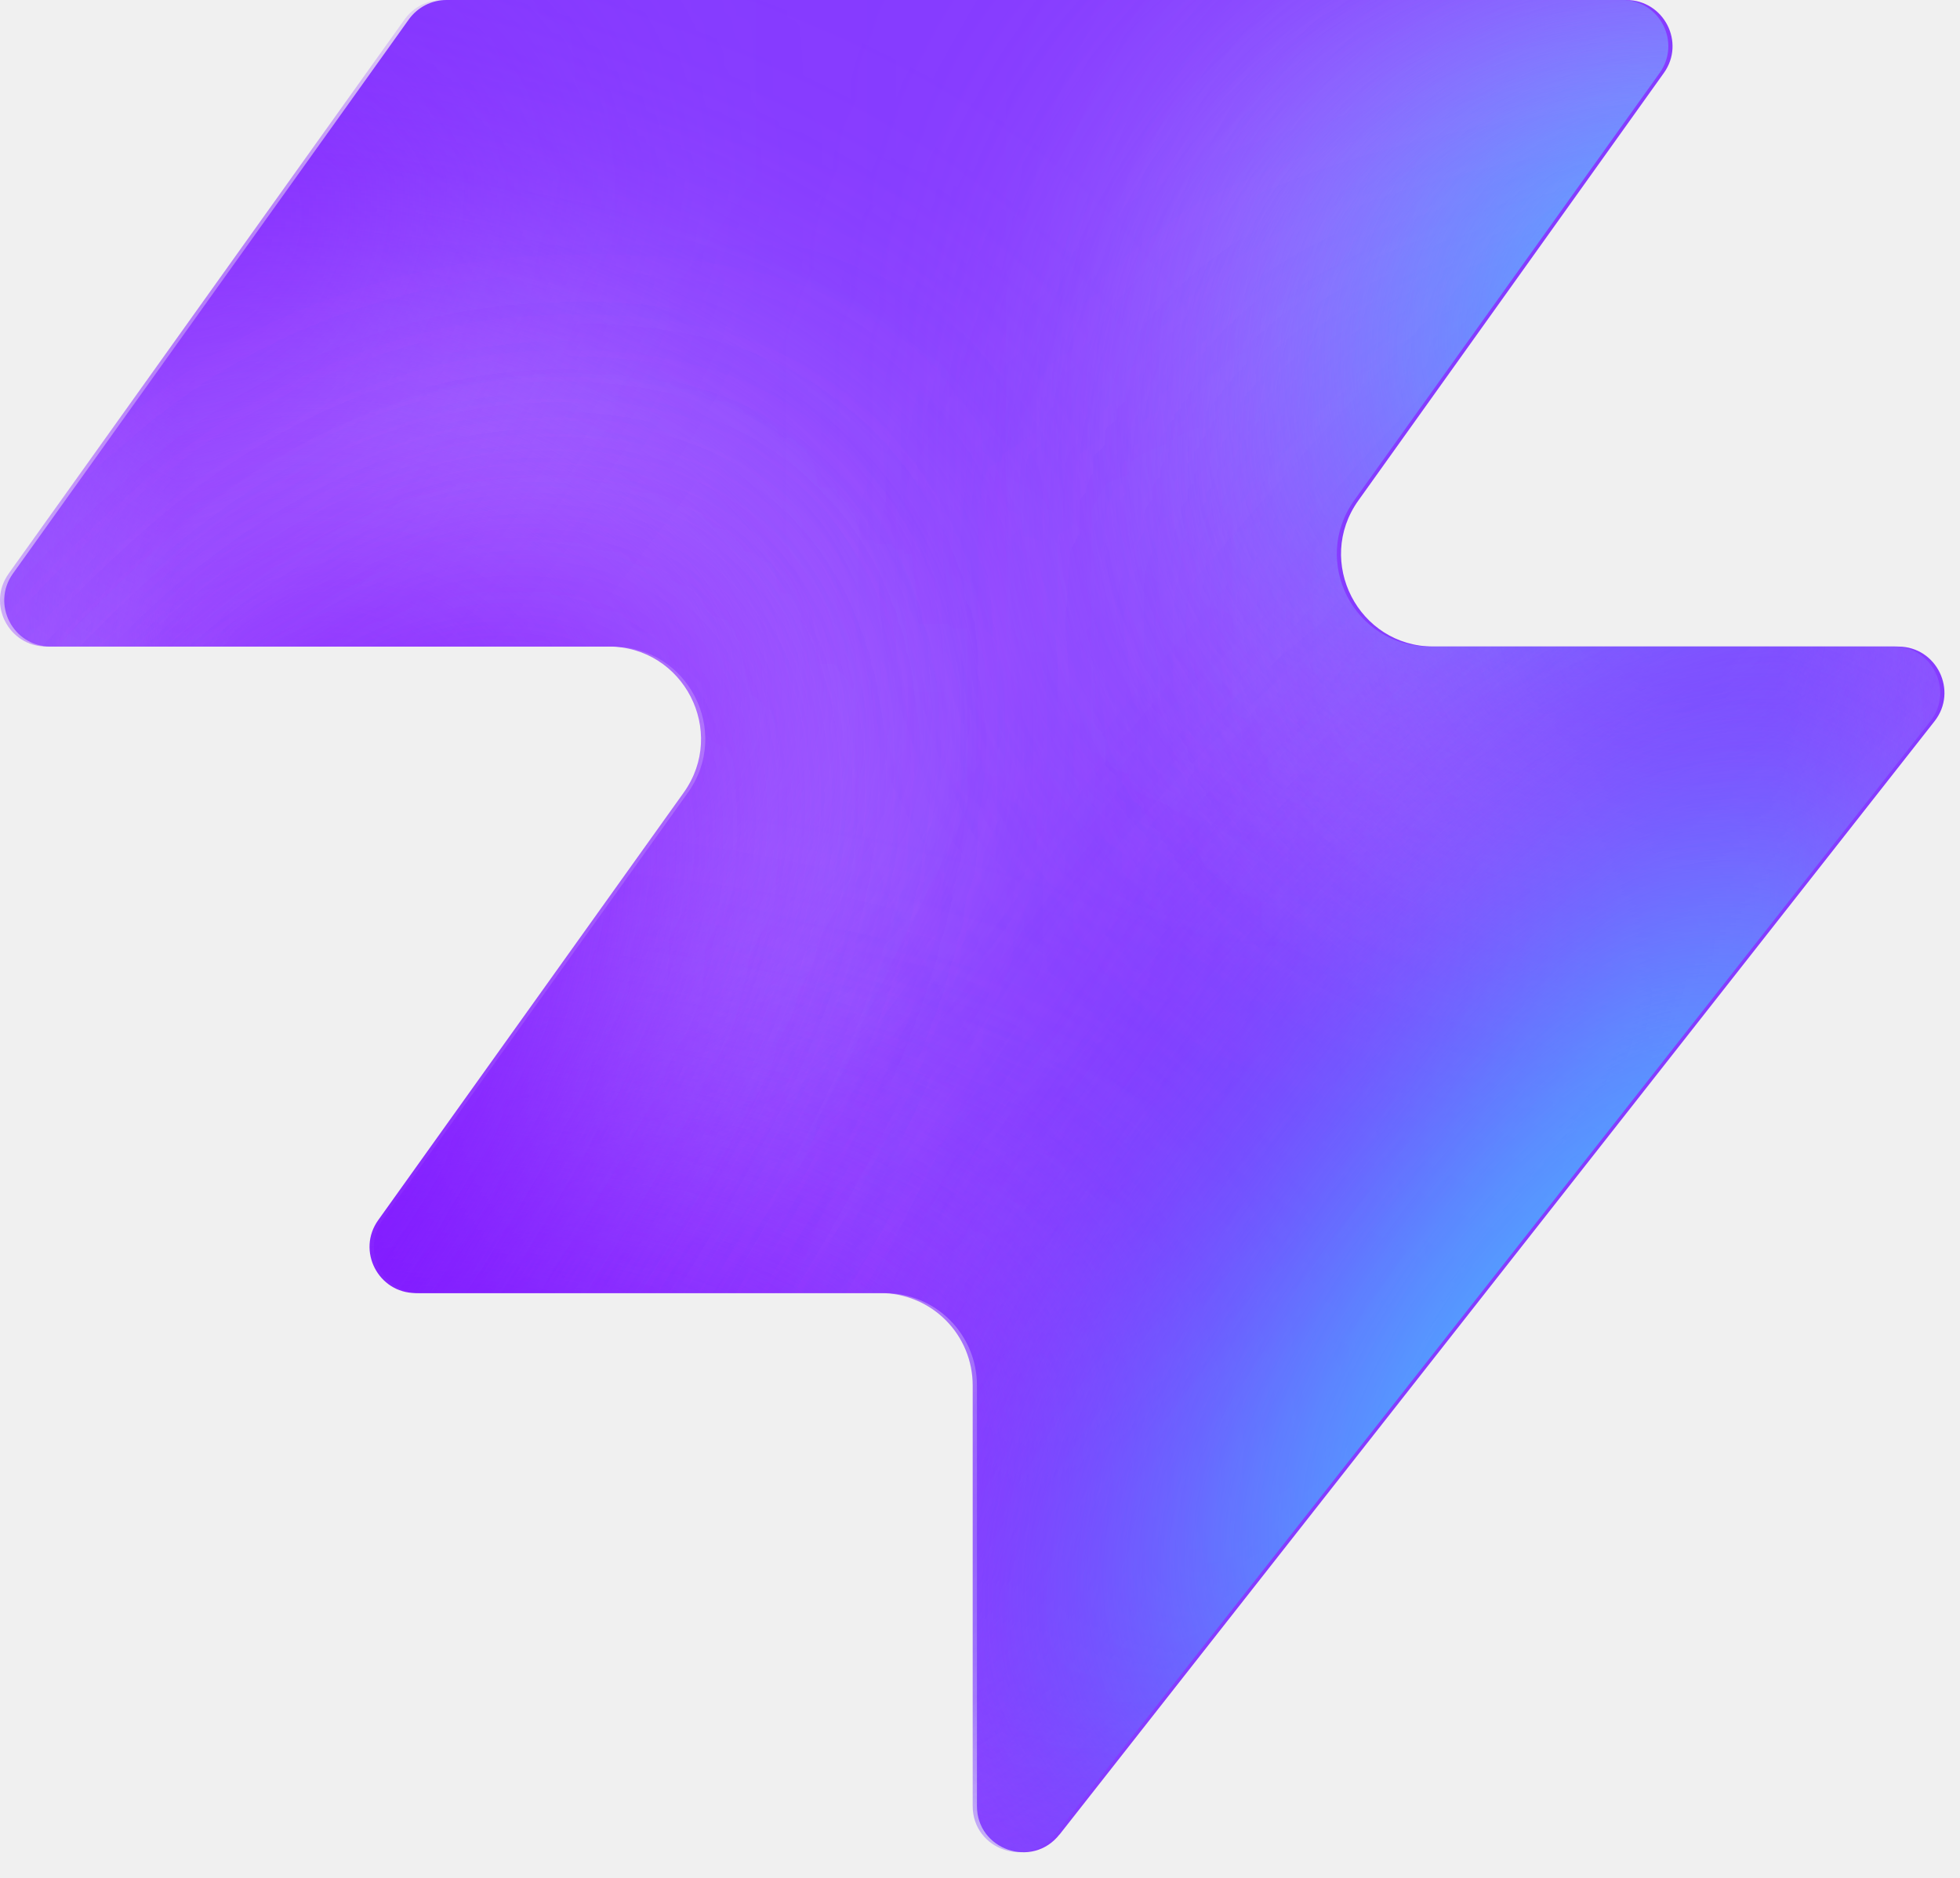
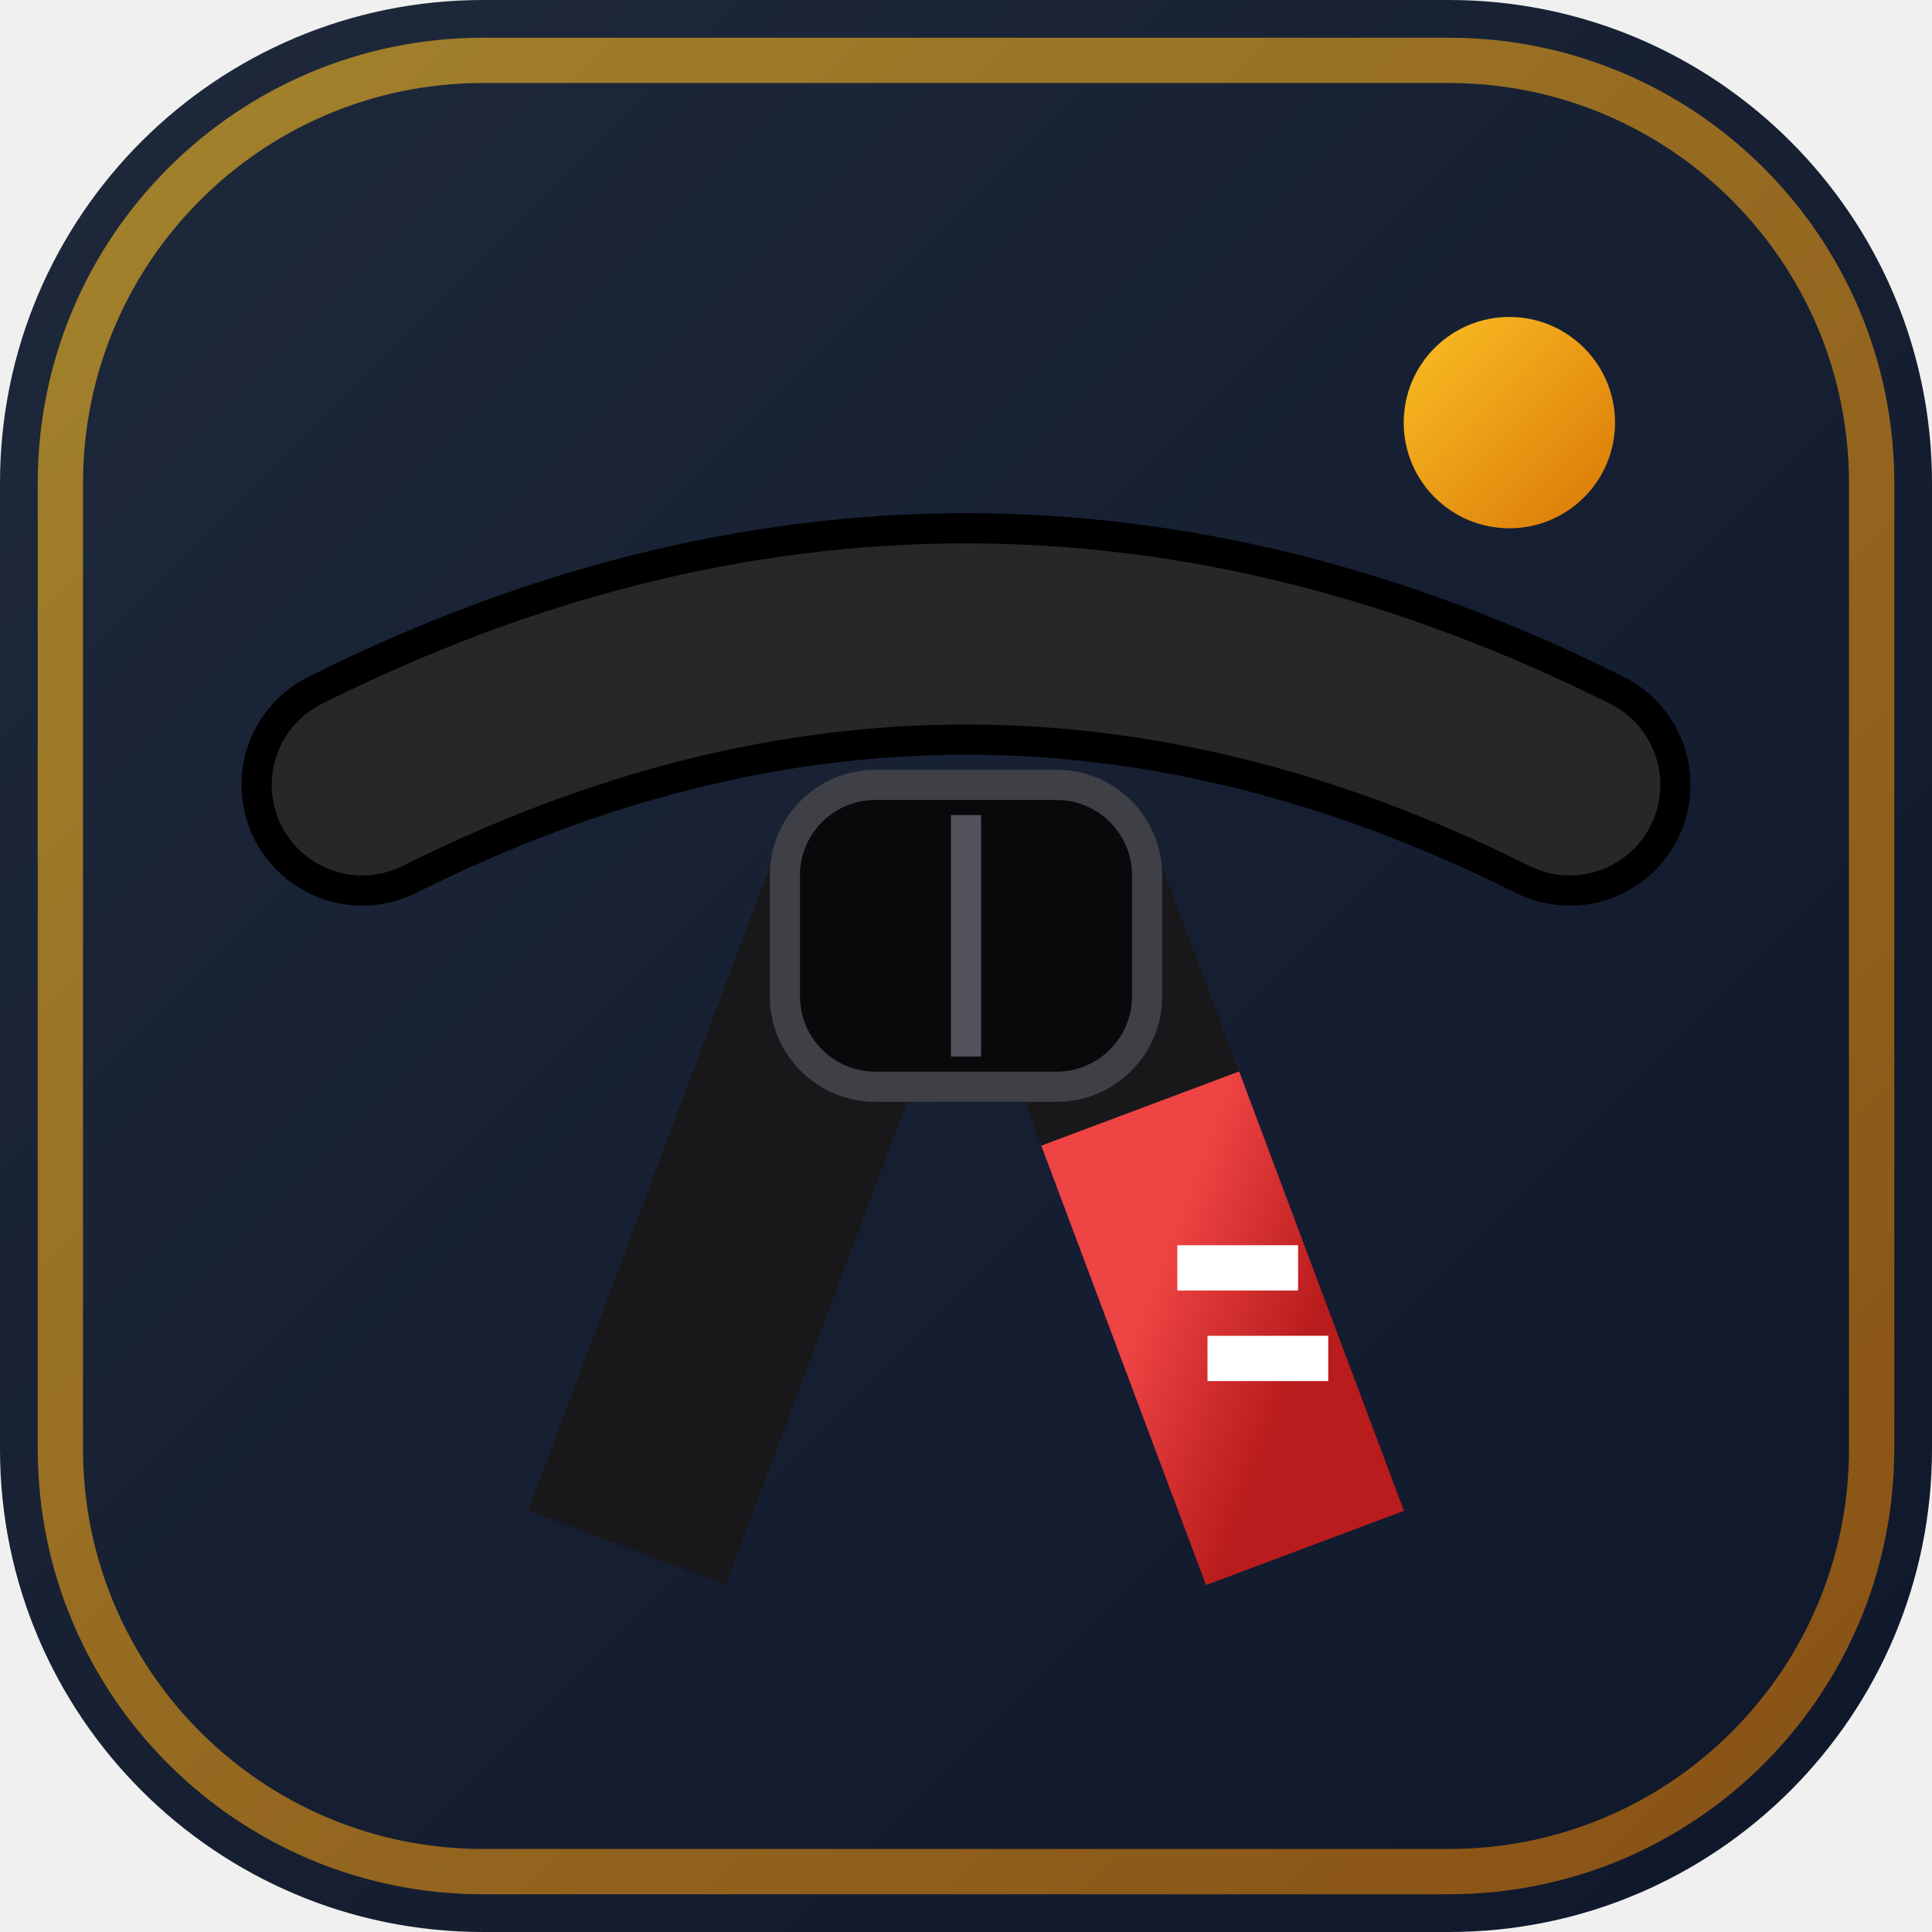
- <svg xmlns="http://www.w3.org/2000/svg" width="48" height="46" fill="none" viewBox="0 0 48 46">
-   <path fill="#863bff" d="M25.946 44.938c-.664.845-2.021.375-2.021-.698V33.937a2.26 2.26 0 0 0-2.262-2.262H10.287c-.92 0-1.456-1.04-.92-1.788l7.48-10.471c1.07-1.497 0-3.578-1.842-3.578H1.237c-.92 0-1.456-1.04-.92-1.788L10.013.474c.214-.297.556-.474.92-.474h28.894c.92 0 1.456 1.04.92 1.788l-7.48 10.471c-1.07 1.498 0 3.579 1.842 3.579h11.377c.943 0 1.473 1.088.89 1.83L25.947 44.94z" style="fill:#863bff;fill:color(display-p3 .525 .23 1);fill-opacity:1" />
-   <mask id="a" width="48" height="46" x="0" y="0" maskUnits="userSpaceOnUse" style="mask-type:alpha">
-     <path fill="#000" d="M25.842 44.938c-.664.844-2.021.375-2.021-.698V33.937a2.26 2.26 0 0 0-2.262-2.262H10.183c-.92 0-1.456-1.04-.92-1.788l7.48-10.471c1.07-1.498 0-3.579-1.842-3.579H1.133c-.92 0-1.456-1.04-.92-1.787L9.91.473c.214-.297.556-.474.92-.474h28.894c.92 0 1.456 1.04.92 1.788l-7.48 10.471c-1.07 1.498 0 3.578 1.842 3.578h11.377c.943 0 1.473 1.088.89 1.832L25.843 44.94z" style="fill:#000;fill-opacity:1" />
-   </mask>
-   <g mask="url(#a)">
-     <g filter="url(#b)">
-       <ellipse cx="5.508" cy="14.704" fill="#ede6ff" rx="5.508" ry="14.704" style="fill:#ede6ff;fill:color(display-p3 .927 .903 1);fill-opacity:1" transform="matrix(.00324 1 1 -.00324 -4.47 31.516)" />
-     </g>
-     <g filter="url(#c)">
-       <ellipse cx="10.399" cy="29.851" fill="#ede6ff" rx="10.399" ry="29.851" style="fill:#ede6ff;fill:color(display-p3 .927 .903 1);fill-opacity:1" transform="matrix(.00324 1 1 -.00324 -39.328 7.883)" />
-     </g>
-     <g filter="url(#d)">
-       <ellipse cx="5.508" cy="30.487" fill="#7e14ff" rx="5.508" ry="30.487" style="fill:#7e14ff;fill:color(display-p3 .492 .077 1);fill-opacity:1" transform="rotate(89.814 -25.913 -14.639)scale(1 -1)" />
-     </g>
-     <g filter="url(#e)">
-       <ellipse cx="5.508" cy="30.599" fill="#7e14ff" rx="5.508" ry="30.599" style="fill:#7e14ff;fill:color(display-p3 .492 .077 1);fill-opacity:1" transform="rotate(89.814 -32.644 -3.334)scale(1 -1)" />
-     </g>
-     <g filter="url(#f)">
-       <ellipse cx="5.508" cy="30.599" fill="#7e14ff" rx="5.508" ry="30.599" style="fill:#7e14ff;fill:color(display-p3 .492 .077 1);fill-opacity:1" transform="matrix(.00324 1 1 -.00324 -34.34 30.47)" />
-     </g>
-     <g filter="url(#g)">
-       <ellipse cx="14.072" cy="22.078" fill="#ede6ff" rx="14.072" ry="22.078" style="fill:#ede6ff;fill:color(display-p3 .927 .903 1);fill-opacity:1" transform="rotate(93.35 24.506 48.493)scale(-1 1)" />
-     </g>
-     <g filter="url(#h)">
-       <ellipse cx="3.47" cy="21.501" fill="#7e14ff" rx="3.47" ry="21.501" style="fill:#7e14ff;fill:color(display-p3 .492 .077 1);fill-opacity:1" transform="rotate(89.009 28.708 47.59)scale(-1 1)" />
-     </g>
-     <g filter="url(#i)">
-       <ellipse cx="3.47" cy="21.501" fill="#7e14ff" rx="3.47" ry="21.501" style="fill:#7e14ff;fill:color(display-p3 .492 .077 1);fill-opacity:1" transform="rotate(89.009 28.708 47.59)scale(-1 1)" />
-     </g>
-     <g filter="url(#j)">
-       <ellipse cx=".387" cy="8.972" fill="#7e14ff" rx="4.407" ry="29.108" style="fill:#7e14ff;fill:color(display-p3 .492 .077 1);fill-opacity:1" transform="rotate(39.51 .387 8.972)" />
-     </g>
-     <g filter="url(#k)">
-       <ellipse cx="47.523" cy="-6.092" fill="#7e14ff" rx="4.407" ry="29.108" style="fill:#7e14ff;fill:color(display-p3 .492 .077 1);fill-opacity:1" transform="rotate(37.892 47.523 -6.092)" />
-     </g>
-     <g filter="url(#l)">
-       <ellipse cx="41.412" cy="6.333" fill="#47bfff" rx="5.971" ry="9.665" style="fill:#47bfff;fill:color(display-p3 .28 .748 1);fill-opacity:1" transform="rotate(37.892 41.412 6.333)" />
-     </g>
-     <g filter="url(#m)">
-       <ellipse cx="-1.879" cy="38.332" fill="#7e14ff" rx="4.407" ry="29.108" style="fill:#7e14ff;fill:color(display-p3 .492 .077 1);fill-opacity:1" transform="rotate(37.892 -1.88 38.332)" />
-     </g>
-     <g filter="url(#n)">
-       <ellipse cx="-1.879" cy="38.332" fill="#7e14ff" rx="4.407" ry="29.108" style="fill:#7e14ff;fill:color(display-p3 .492 .077 1);fill-opacity:1" transform="rotate(37.892 -1.88 38.332)" />
-     </g>
-     <g filter="url(#o)">
-       <ellipse cx="35.651" cy="29.907" fill="#7e14ff" rx="4.407" ry="29.108" style="fill:#7e14ff;fill:color(display-p3 .492 .077 1);fill-opacity:1" transform="rotate(37.892 35.651 29.907)" />
-     </g>
-     <g filter="url(#p)">
-       <ellipse cx="38.418" cy="32.4" fill="#47bfff" rx="5.971" ry="15.297" style="fill:#47bfff;fill:color(display-p3 .28 .748 1);fill-opacity:1" transform="rotate(37.892 38.418 32.4)" />
-     </g>
+ <svg xmlns="http://www.w3.org/2000/svg" viewBox="0 0 64 64">
+   <defs>
+     <linearGradient id="bgGrad" x1="0%" y1="0%" x2="100%" y2="100%">
+       <stop offset="0%" stop-color="#1e293b" />
+       <stop offset="100%" stop-color="#0f172a" />
+     </linearGradient>
+     <linearGradient id="gold" x1="0%" y1="0%" x2="100%" y2="100%">
+       <stop offset="0%" stop-color="#fbbf24" />
+       <stop offset="100%" stop-color="#d97706" />
+     </linearGradient>
+     <linearGradient id="redBar" x1="0%" y1="0%" x2="100%" y2="100%">
+       <stop offset="0%" stop-color="#ef4444" />
+       <stop offset="100%" stop-color="#b91c1c" />
+     </linearGradient>
+   </defs>
+   <rect width="64" height="64" rx="16" fill="url(#bgGrad)" />
+   <rect x="2" y="2" width="60" height="60" rx="14" fill="none" stroke="url(#gold)" stroke-width="1.5" opacity="0.6" />
+   <g transform="translate(6, 14)">
+     <path d="M 6 12 Q 26 2 46 12" fill="none" stroke="#000000" stroke-width="8" stroke-linecap="round" />
+     <path d="M 6 12 Q 26 2 46 12" fill="none" stroke="#27272a" stroke-width="6" stroke-linecap="round" />
+     <path d="M 22 18 L 16 34" fill="none" stroke="#18181b" stroke-width="7" stroke-linecap="square" />
+     <path d="M 30 18 L 36 34" fill="none" stroke="#18181b" stroke-width="7" stroke-linecap="square" />
+     <path d="M 33 26 L 36 34" fill="none" stroke="url(#redBar)" stroke-width="7" stroke-linecap="square" />
+     <line x1="33" y1="28" x2="37" y2="28" stroke="#ffffff" stroke-width="1.5" />
+     <line x1="34" y1="31" x2="38" y2="31" stroke="#ffffff" stroke-width="1.5" />
+     <rect x="20" y="12" width="12" height="10" rx="3" fill="#09090b" stroke="#3f3f46" stroke-width="1" />
+     <line x1="26" y1="13" x2="26" y2="21" stroke="#52525b" stroke-width="1" />
  </g>
-   <defs>
-     <filter id="b" width="60.045" height="41.654" x="-19.77" y="16.149" color-interpolation-filters="sRGB" filterUnits="userSpaceOnUse">
-       <feFlood flood-opacity="0" result="BackgroundImageFix" />
-       <feBlend in="SourceGraphic" in2="BackgroundImageFix" result="shape" />
-       <feGaussianBlur result="effect1_foregroundBlur_2002_17158" stdDeviation="7.659" />
-     </filter>
-     <filter id="c" width="90.34" height="51.437" x="-54.613" y="-7.533" color-interpolation-filters="sRGB" filterUnits="userSpaceOnUse">
-       <feFlood flood-opacity="0" result="BackgroundImageFix" />
-       <feBlend in="SourceGraphic" in2="BackgroundImageFix" result="shape" />
-       <feGaussianBlur result="effect1_foregroundBlur_2002_17158" stdDeviation="7.659" />
-     </filter>
-     <filter id="d" width="79.355" height="29.4" x="-49.64" y="2.03" color-interpolation-filters="sRGB" filterUnits="userSpaceOnUse">
-       <feFlood flood-opacity="0" result="BackgroundImageFix" />
-       <feBlend in="SourceGraphic" in2="BackgroundImageFix" result="shape" />
-       <feGaussianBlur result="effect1_foregroundBlur_2002_17158" stdDeviation="4.596" />
-     </filter>
-     <filter id="e" width="79.579" height="29.4" x="-45.045" y="20.029" color-interpolation-filters="sRGB" filterUnits="userSpaceOnUse">
-       <feFlood flood-opacity="0" result="BackgroundImageFix" />
-       <feBlend in="SourceGraphic" in2="BackgroundImageFix" result="shape" />
-       <feGaussianBlur result="effect1_foregroundBlur_2002_17158" stdDeviation="4.596" />
-     </filter>
-     <filter id="f" width="79.579" height="29.4" x="-43.513" y="21.178" color-interpolation-filters="sRGB" filterUnits="userSpaceOnUse">
-       <feFlood flood-opacity="0" result="BackgroundImageFix" />
-       <feBlend in="SourceGraphic" in2="BackgroundImageFix" result="shape" />
-       <feGaussianBlur result="effect1_foregroundBlur_2002_17158" stdDeviation="4.596" />
-     </filter>
-     <filter id="g" width="74.749" height="58.852" x="15.756" y="-17.901" color-interpolation-filters="sRGB" filterUnits="userSpaceOnUse">
-       <feFlood flood-opacity="0" result="BackgroundImageFix" />
-       <feBlend in="SourceGraphic" in2="BackgroundImageFix" result="shape" />
-       <feGaussianBlur result="effect1_foregroundBlur_2002_17158" stdDeviation="7.659" />
-     </filter>
-     <filter id="h" width="61.377" height="25.362" x="23.548" y="2.284" color-interpolation-filters="sRGB" filterUnits="userSpaceOnUse">
-       <feFlood flood-opacity="0" result="BackgroundImageFix" />
-       <feBlend in="SourceGraphic" in2="BackgroundImageFix" result="shape" />
-       <feGaussianBlur result="effect1_foregroundBlur_2002_17158" stdDeviation="4.596" />
-     </filter>
-     <filter id="i" width="61.377" height="25.362" x="23.548" y="2.284" color-interpolation-filters="sRGB" filterUnits="userSpaceOnUse">
-       <feFlood flood-opacity="0" result="BackgroundImageFix" />
-       <feBlend in="SourceGraphic" in2="BackgroundImageFix" result="shape" />
-       <feGaussianBlur result="effect1_foregroundBlur_2002_17158" stdDeviation="4.596" />
-     </filter>
-     <filter id="j" width="56.045" height="63.649" x="-27.636" y="-22.853" color-interpolation-filters="sRGB" filterUnits="userSpaceOnUse">
-       <feFlood flood-opacity="0" result="BackgroundImageFix" />
-       <feBlend in="SourceGraphic" in2="BackgroundImageFix" result="shape" />
-       <feGaussianBlur result="effect1_foregroundBlur_2002_17158" stdDeviation="4.596" />
-     </filter>
-     <filter id="k" width="54.814" height="64.646" x="20.116" y="-38.415" color-interpolation-filters="sRGB" filterUnits="userSpaceOnUse">
-       <feFlood flood-opacity="0" result="BackgroundImageFix" />
-       <feBlend in="SourceGraphic" in2="BackgroundImageFix" result="shape" />
-       <feGaussianBlur result="effect1_foregroundBlur_2002_17158" stdDeviation="4.596" />
-     </filter>
-     <filter id="l" width="33.541" height="35.313" x="24.641" y="-11.323" color-interpolation-filters="sRGB" filterUnits="userSpaceOnUse">
-       <feFlood flood-opacity="0" result="BackgroundImageFix" />
-       <feBlend in="SourceGraphic" in2="BackgroundImageFix" result="shape" />
-       <feGaussianBlur result="effect1_foregroundBlur_2002_17158" stdDeviation="4.596" />
-     </filter>
-     <filter id="m" width="54.814" height="64.646" x="-29.286" y="6.009" color-interpolation-filters="sRGB" filterUnits="userSpaceOnUse">
-       <feFlood flood-opacity="0" result="BackgroundImageFix" />
-       <feBlend in="SourceGraphic" in2="BackgroundImageFix" result="shape" />
-       <feGaussianBlur result="effect1_foregroundBlur_2002_17158" stdDeviation="4.596" />
-     </filter>
-     <filter id="n" width="54.814" height="64.646" x="-29.286" y="6.009" color-interpolation-filters="sRGB" filterUnits="userSpaceOnUse">
-       <feFlood flood-opacity="0" result="BackgroundImageFix" />
-       <feBlend in="SourceGraphic" in2="BackgroundImageFix" result="shape" />
-       <feGaussianBlur result="effect1_foregroundBlur_2002_17158" stdDeviation="4.596" />
-     </filter>
-     <filter id="o" width="54.814" height="64.646" x="8.244" y="-2.416" color-interpolation-filters="sRGB" filterUnits="userSpaceOnUse">
-       <feFlood flood-opacity="0" result="BackgroundImageFix" />
-       <feBlend in="SourceGraphic" in2="BackgroundImageFix" result="shape" />
-       <feGaussianBlur result="effect1_foregroundBlur_2002_17158" stdDeviation="4.596" />
-     </filter>
-     <filter id="p" width="39.409" height="43.623" x="18.713" y="10.588" color-interpolation-filters="sRGB" filterUnits="userSpaceOnUse">
-       <feFlood flood-opacity="0" result="BackgroundImageFix" />
-       <feBlend in="SourceGraphic" in2="BackgroundImageFix" result="shape" />
-       <feGaussianBlur result="effect1_foregroundBlur_2002_17158" stdDeviation="4.596" />
-     </filter>
-   </defs>
+   <circle cx="50" cy="14" r="3.5" fill="url(#gold)" />
</svg>
